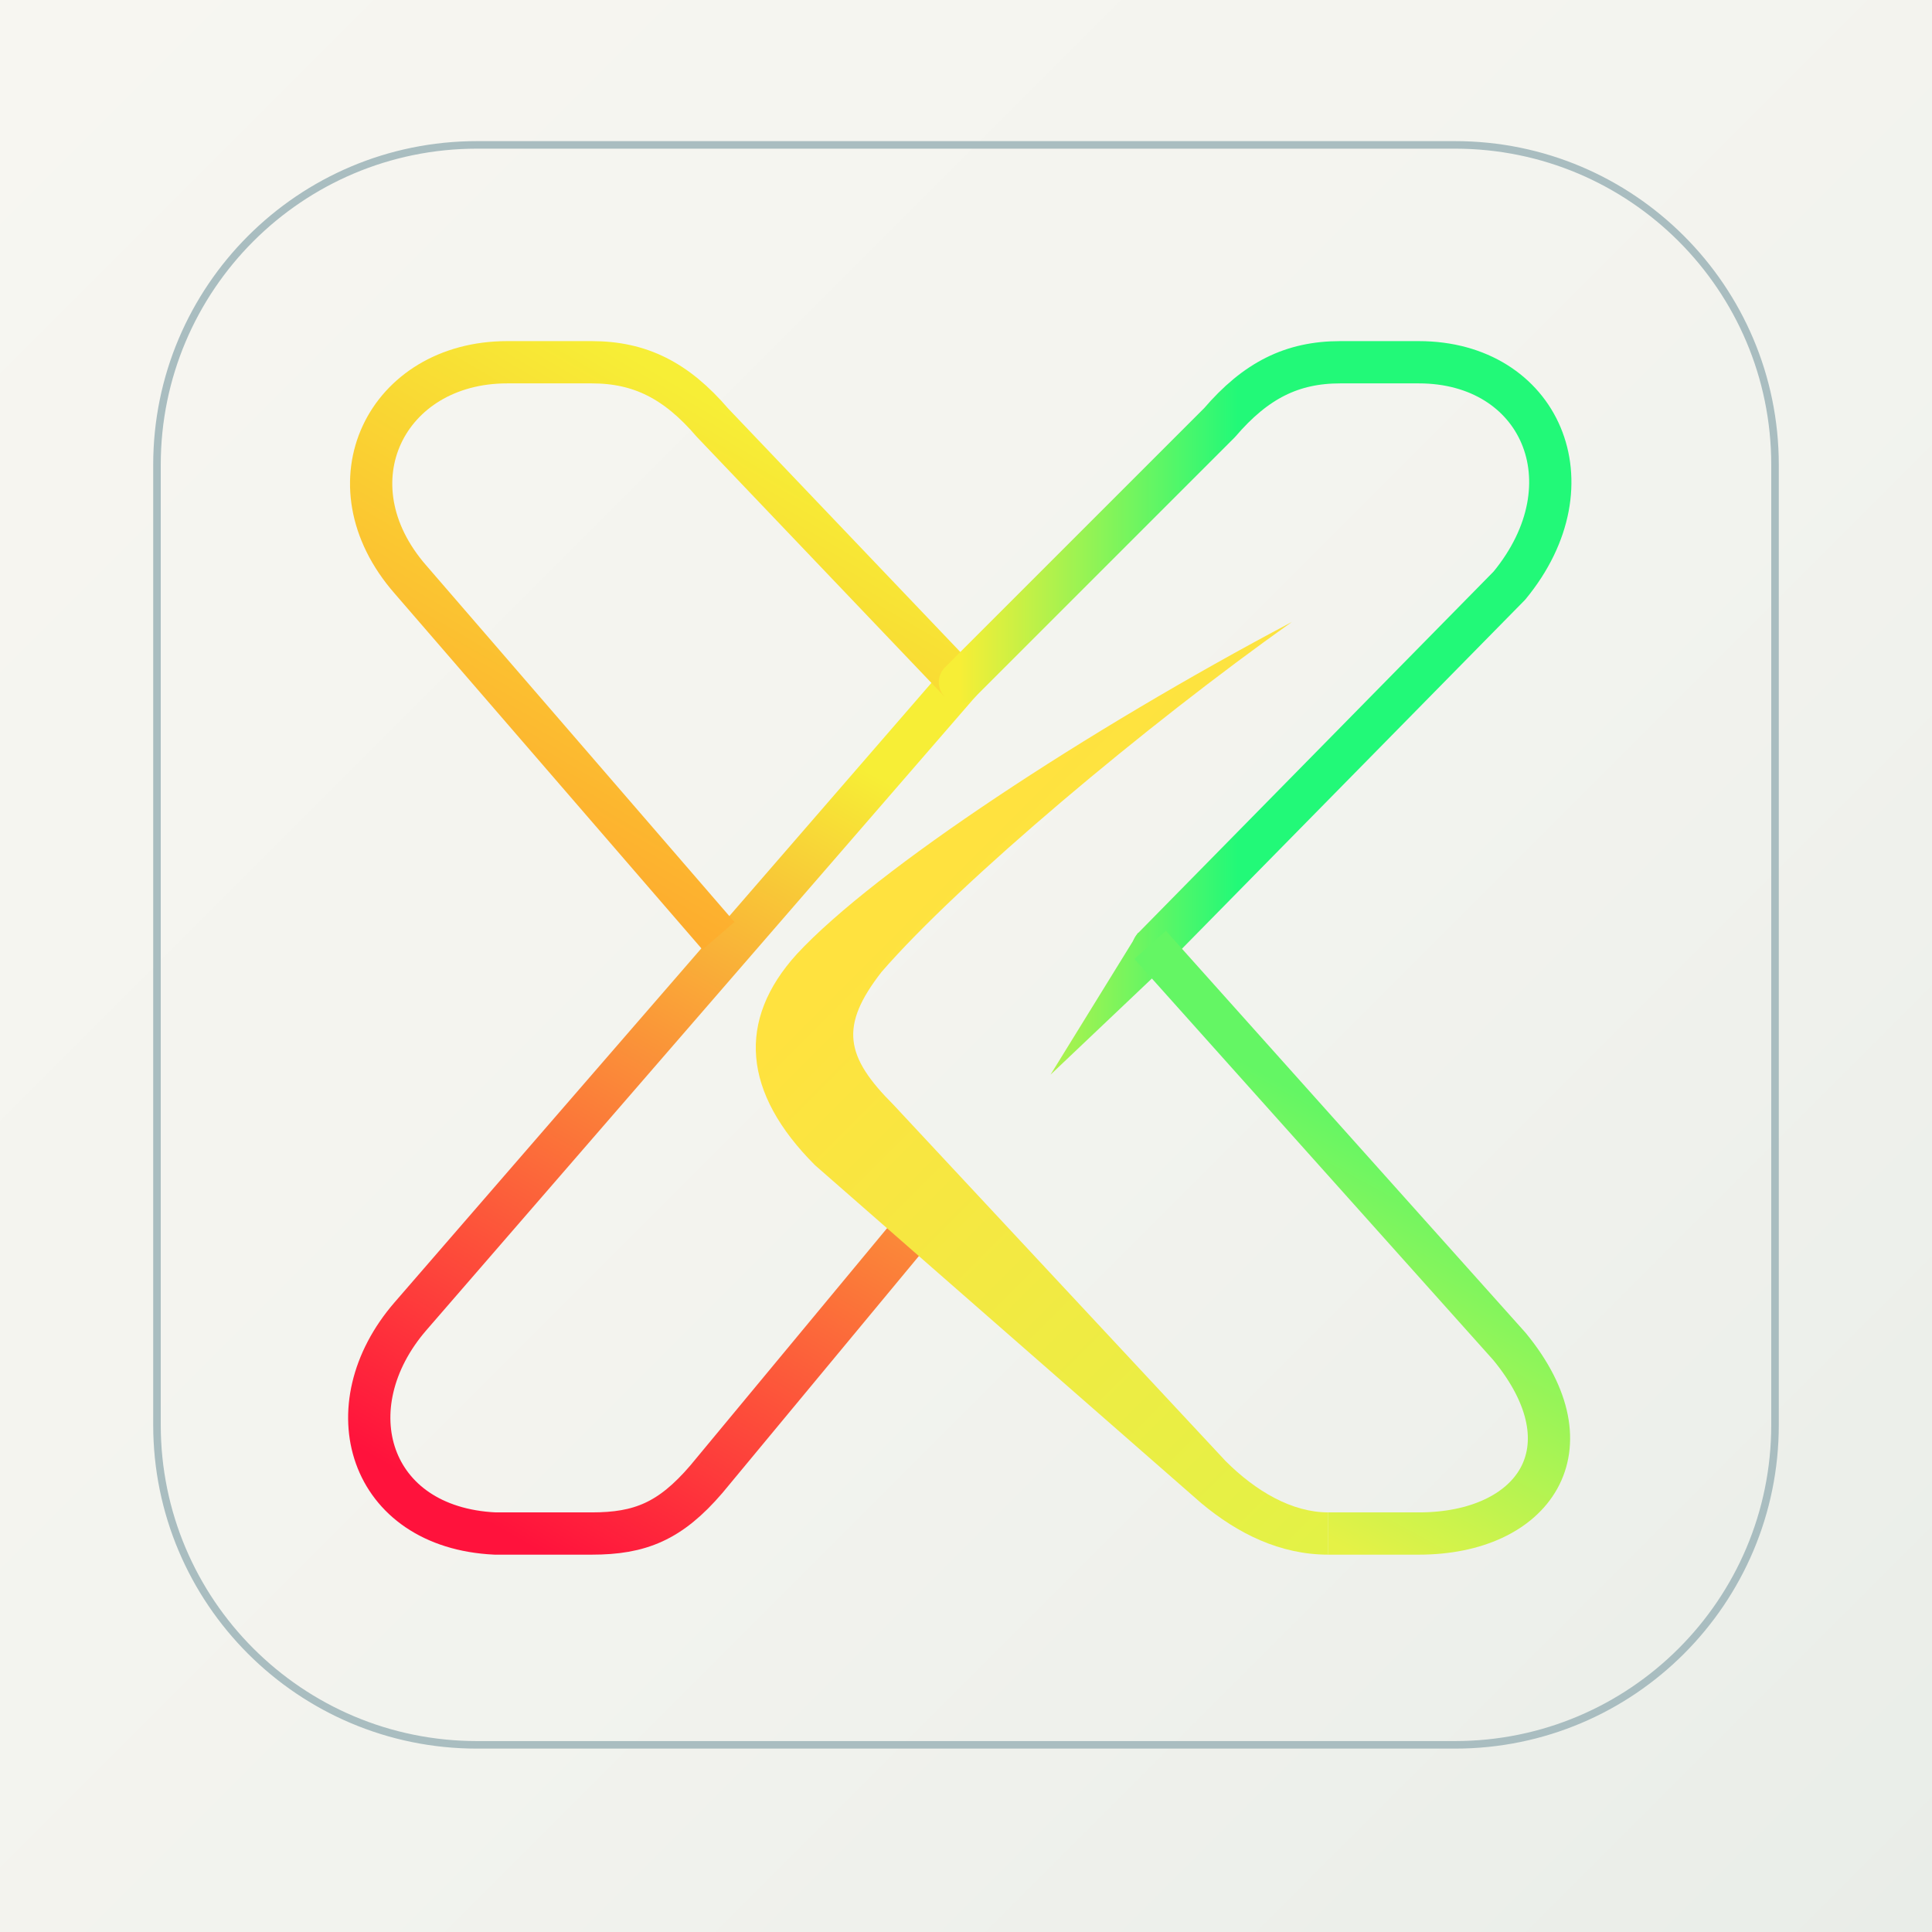
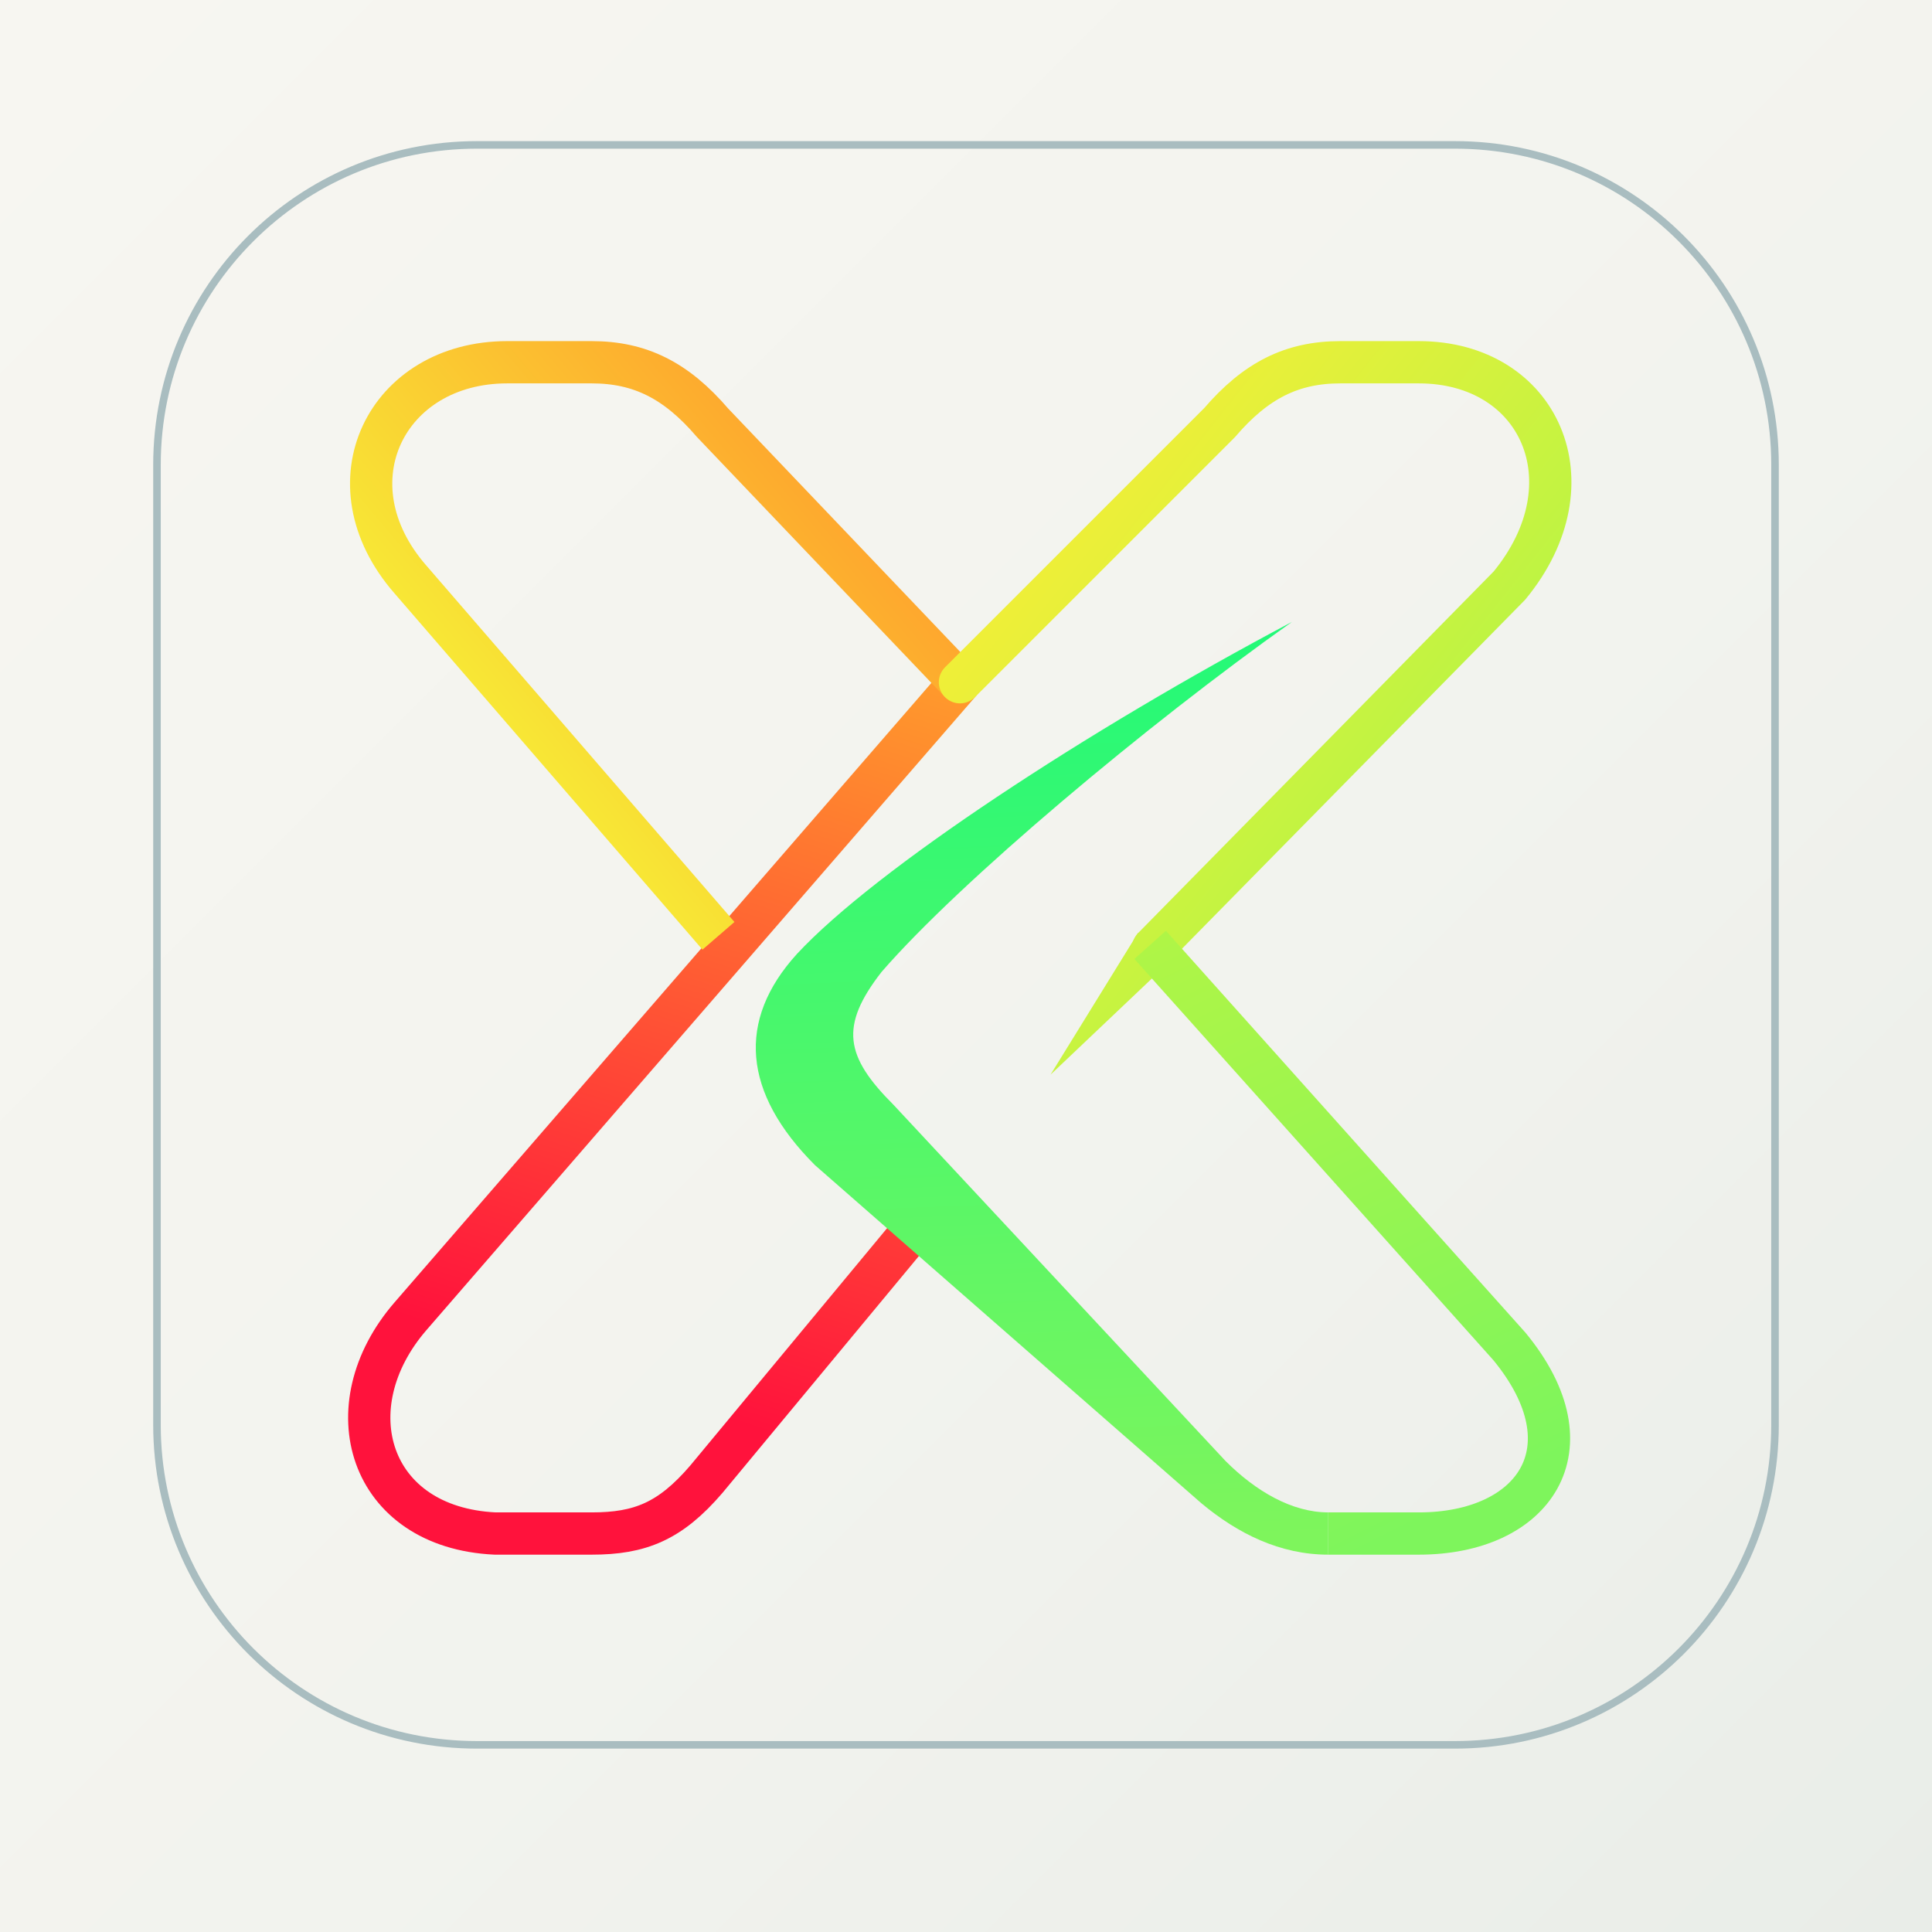
<svg xmlns="http://www.w3.org/2000/svg" width="1024" height="1024" viewBox="0 0 320 320" role="img" aria-label="X on Track">
  <defs>
-     <linearGradient id="lower-left" x1="77" y1="250" x2="146" y2="129" gradientUnits="userSpaceOnUse">
+     <linearGradient id="lower-left" x1="120" y1="235" x2="159" y2="113" gradientUnits="userSpaceOnUse">
      <stop stop-color="#FF123C" />
-       <stop offset="1" stop-color="#F7EE36" />
+       <stop offset="1" stop-color="#FF9B2C" />
    </linearGradient>
-     <linearGradient id="upper-left" x1="65" y1="150" x2="115" y2="65" gradientUnits="userSpaceOnUse">
+     <linearGradient id="upper-left" x1="165" y1="95" x2="100" y2="150" gradientUnits="userSpaceOnUse">
      <stop stop-color="#FF9B2C" />
      <stop offset="1" stop-color="#F7EE36" />
    </linearGradient>
-     <linearGradient id="upper-right" x1="159" y1="113" x2="205" y2="113" gradientUnits="userSpaceOnUse">
+     <linearGradient id="upper-right" x1="159" y1="90" x2="235" y2="150" gradientUnits="userSpaceOnUse">
      <stop stop-color="#F7EE36" />
+       <stop offset="1" stop-color="#B2F545" />
+     </linearGradient>
+     <linearGradient id="lower-right" x1="190" y1="150" x2="240" y2="250" gradientUnits="userSpaceOnUse">
+       <stop stop-color="#B2F545" />
+       <stop offset="1" stop-color="#7EF55C" />
+     </linearGradient>
+     <linearGradient id="sweep" x1="220" y1="254" x2="214" y2="103" gradientUnits="userSpaceOnUse">
+       <stop stop-color="#7EF55C" />
      <stop offset="1" stop-color="#22F978" />
-     </linearGradient>
-     <linearGradient id="lower-right" x1="220" y1="255" x2="250" y2="200" gradientUnits="userSpaceOnUse">
-       <stop stop-color="#E5F246" />
-       <stop offset="1" stop-color="#64F664" />
-     </linearGradient>
-     <linearGradient id="sweep" x1="133" y1="167" x2="220" y2="254" gradientUnits="userSpaceOnUse">
-       <stop stop-color="#FFE23F" />
-       <stop offset="1" stop-color="#E3F246" />
    </linearGradient>
    <linearGradient id="background" x1="0" y1="0" x2="320" y2="320" gradientUnits="userSpaceOnUse">
      <stop stop-color="#F7F6F1" />
      <stop offset="0.58" stop-color="#F2F3EE" />
      <stop offset="1" stop-color="#E9EDE8" />
    </linearGradient>
    <radialGradient id="green-wash" cx="244" cy="99" r="106" gradientUnits="userSpaceOnUse">
      <stop stop-color="#002A15" stop-opacity="0.7" />
      <stop offset="0.5" stop-color="#002A15" stop-opacity="0.3" />
      <stop offset="1" stop-color="#002A15" stop-opacity="0" />
    </radialGradient>
    <linearGradient id="slate-mark" x1="50" y1="55" x2="260" y2="270" gradientUnits="userSpaceOnUse">
      <stop stop-color="#5C7085" />
      <stop offset="0.46" stop-color="#4E6176" />
      <stop offset="1" stop-color="#36475D" />
    </linearGradient>
    <linearGradient id="slate-sweep" x1="214" y1="103" x2="220" y2="254" gradientUnits="userSpaceOnUse">
      <stop stop-color="#35465A" />
      <stop offset="0.52" stop-color="#2B3D50" />
      <stop offset="1" stop-color="#3C4D63" />
    </linearGradient>
    <linearGradient id="border-spectrum" x1="26" y1="296" x2="294" y2="24" gradientUnits="userSpaceOnUse">
      <stop stop-color="#345867" />
      <stop offset="0.34" stop-color="#3B4052" />
      <stop offset="0.68" stop-color="#236A69" />
      <stop offset="1" stop-color="#0CA67D" />
    </linearGradient>
    <radialGradient id="border-warm" cx="45" cy="271" r="105" gradientUnits="userSpaceOnUse">
      <stop stop-color="#B61549" stop-opacity="0.96" />
      <stop offset="1" stop-color="#B61549" stop-opacity="0" />
    </radialGradient>
    <linearGradient id="border-slate" x1="26" y1="24" x2="294" y2="296" gradientUnits="userSpaceOnUse">
      <stop stop-color="#8198B0" />
      <stop offset="0.48" stop-color="#53667B" />
      <stop offset="1" stop-color="#272B40" />
    </linearGradient>
    <clipPath id="panel-clip">
      <rect x="26" y="24" width="268" height="265" rx="53" />
    </clipPath>
    <filter id="soft-glow" x="-50%" y="-50%" width="200%" height="200%">
      <feGaussianBlur stdDeviation="6" />
    </filter>
    <filter id="wide-glow" x="-80%" y="-80%" width="260%" height="260%">
      <feGaussianBlur stdDeviation="15" />
    </filter>
  </defs>
  <rect width="320" height="320" fill="url(#background)" />
  <rect x="26" y="24" width="268" height="265" rx="53" fill="none" stroke="#A9BDC0" stroke-width="1.25" />
  <path d="M159 113 L68 218 C55 233 61 253 82 254 L98 254 C106 254 111 252 117 245 L151 204" fill="none" stroke="url(#lower-left)" stroke-width="7" stroke-linecap="round" stroke-linejoin="round" />
  <path d="M119 155 L68 96 C54 80 64 60 84 60 L98 60 C106 60 112 63 118 70 L159 113" fill="none" stroke="url(#upper-left)" stroke-width="7" stroke-linecap="butt" stroke-linejoin="round" />
  <path d="M159 113 L202 70 C208 63 214 60 222 60 L235 60 C255 60 264 80 250 97 L191 157" fill="none" stroke="url(#upper-right)" stroke-width="7" stroke-linecap="round" stroke-linejoin="round" />
  <path d="M188.5 154.5 L193.5 159.5 L174 178 Z" fill="url(#upper-right)" />
  <path d="M190.5 156.5 L250 223 C264 240 254 254 235 254 L220 254" fill="none" stroke="url(#lower-right)" stroke-width="7" stroke-linecap="butt" stroke-linejoin="round" />
  <path d="M214 103 C180 121 145 144 132 158 C122 169 123 181 135 193 L199 249 C205 254 212 257.5 220 257.5 L220 250.5 C214 250.5 208 247 203 242 L148 183 C140 175 139 170 146 161 C159 146 190 120 214 103 Z" fill="url(#sweep)" />
</svg>
